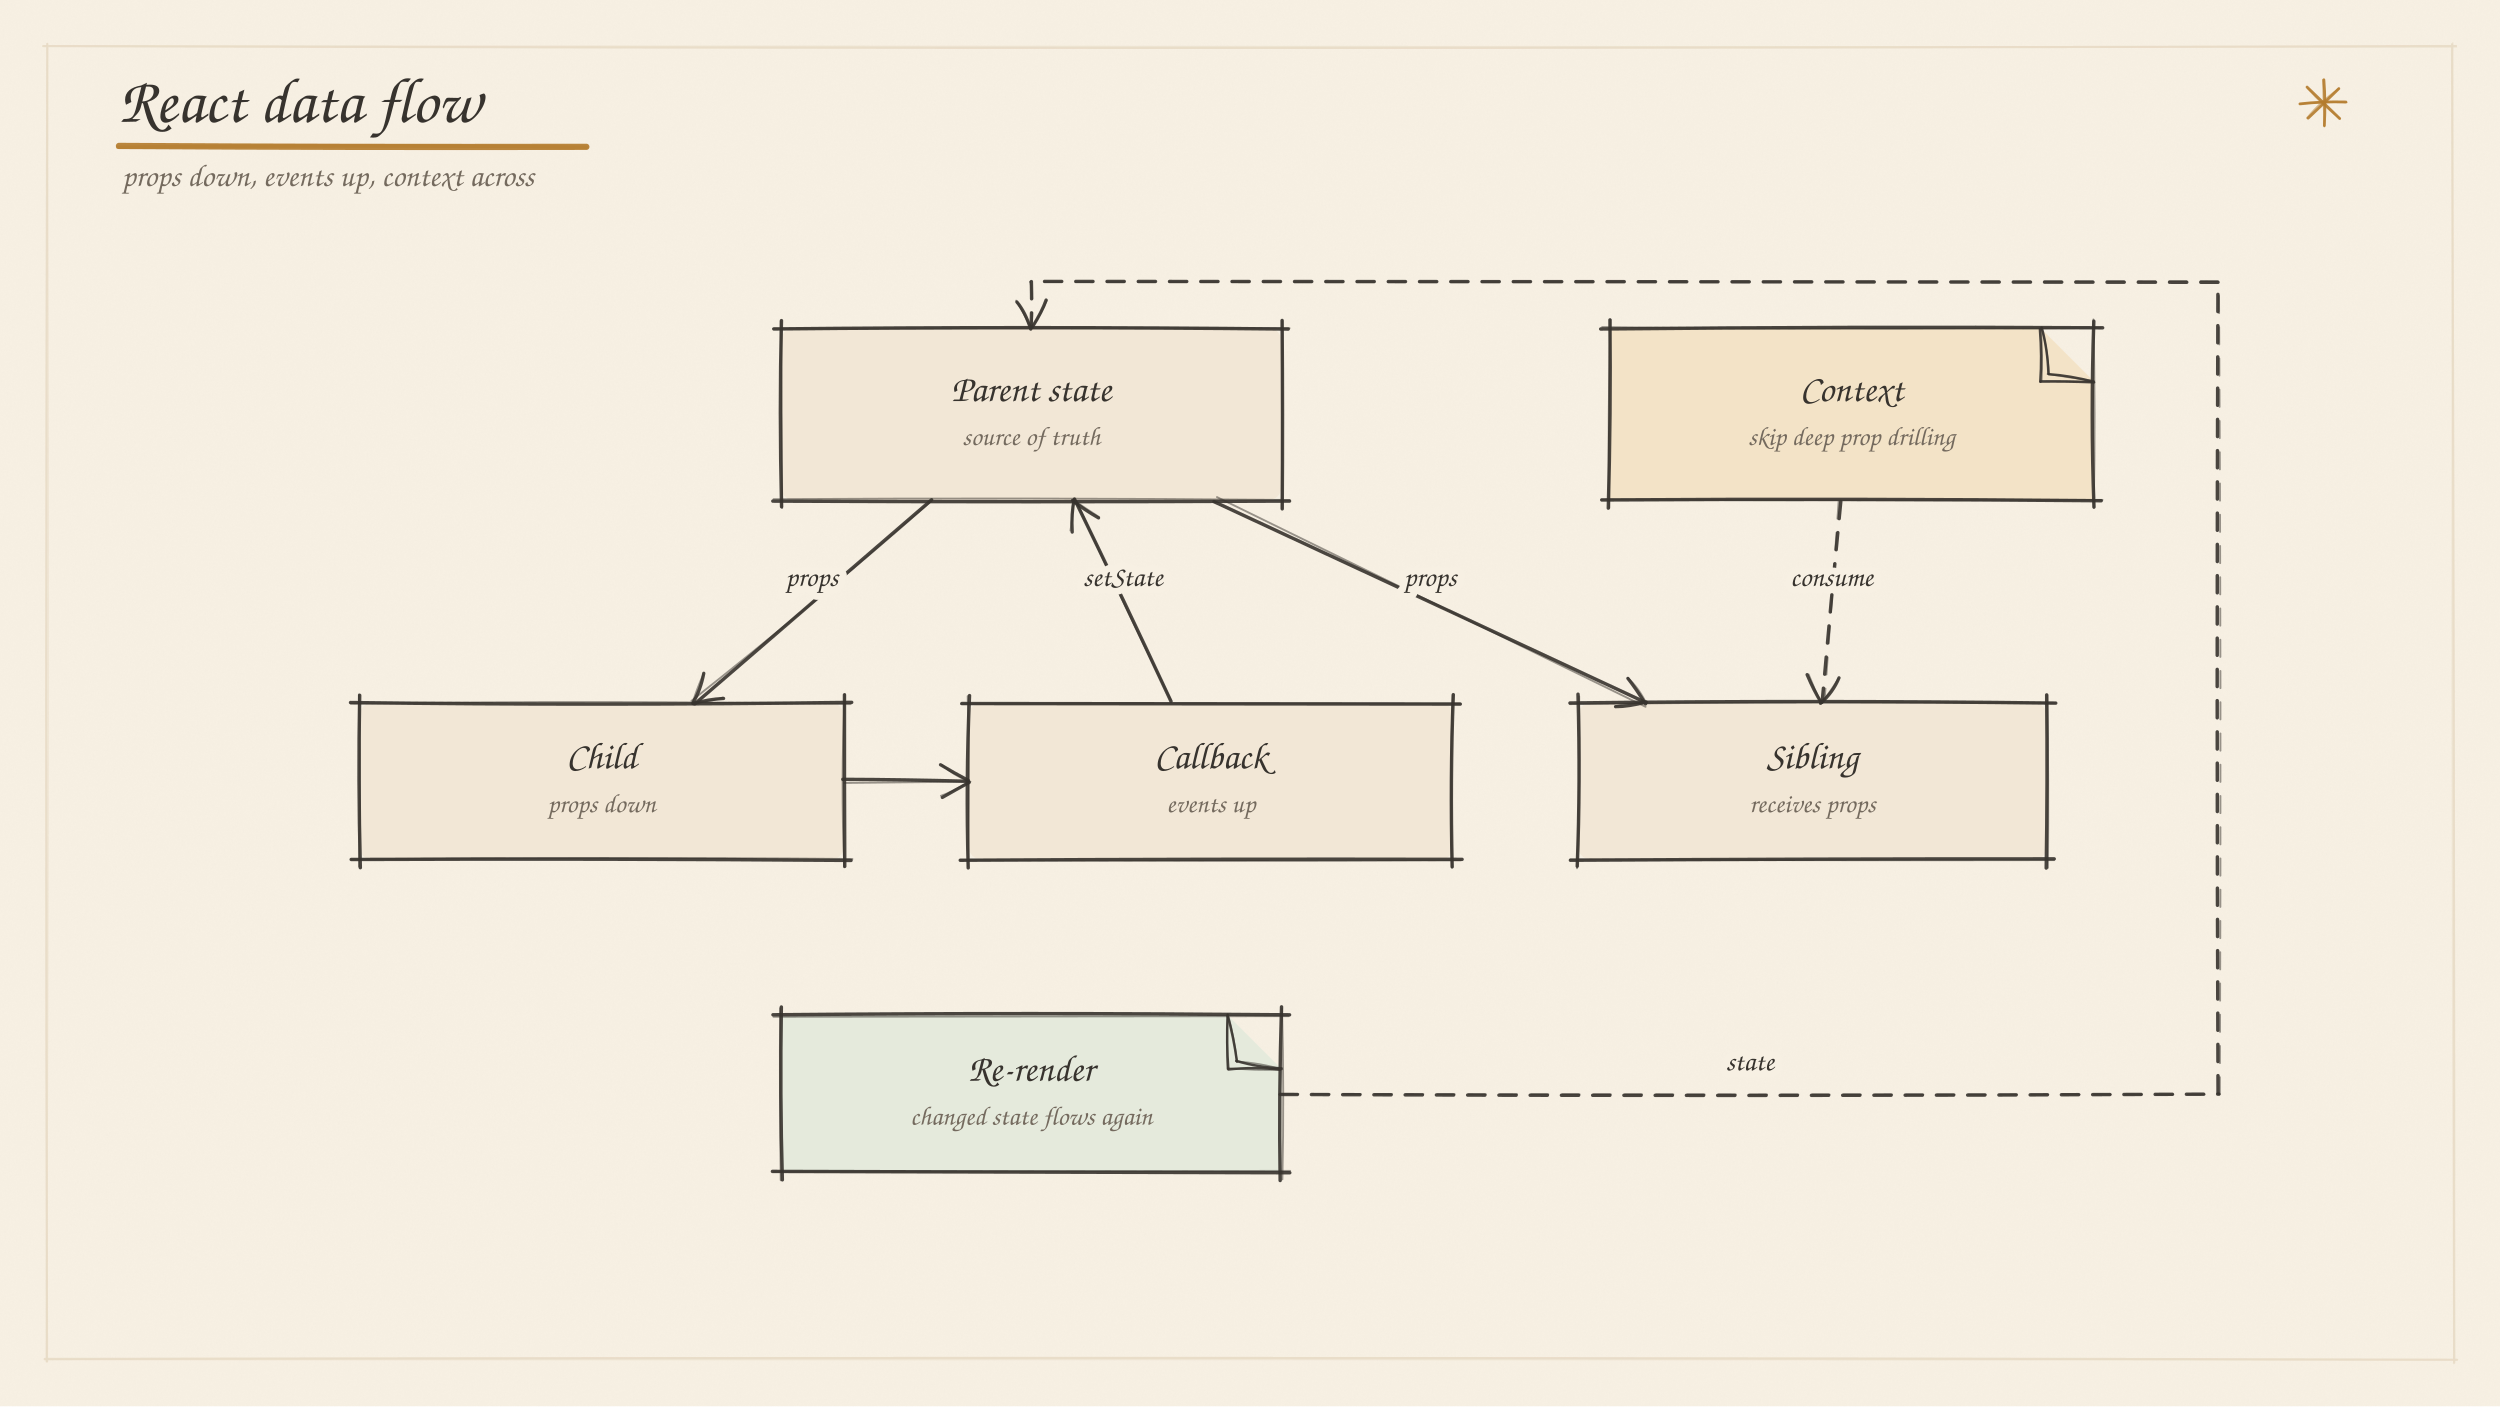
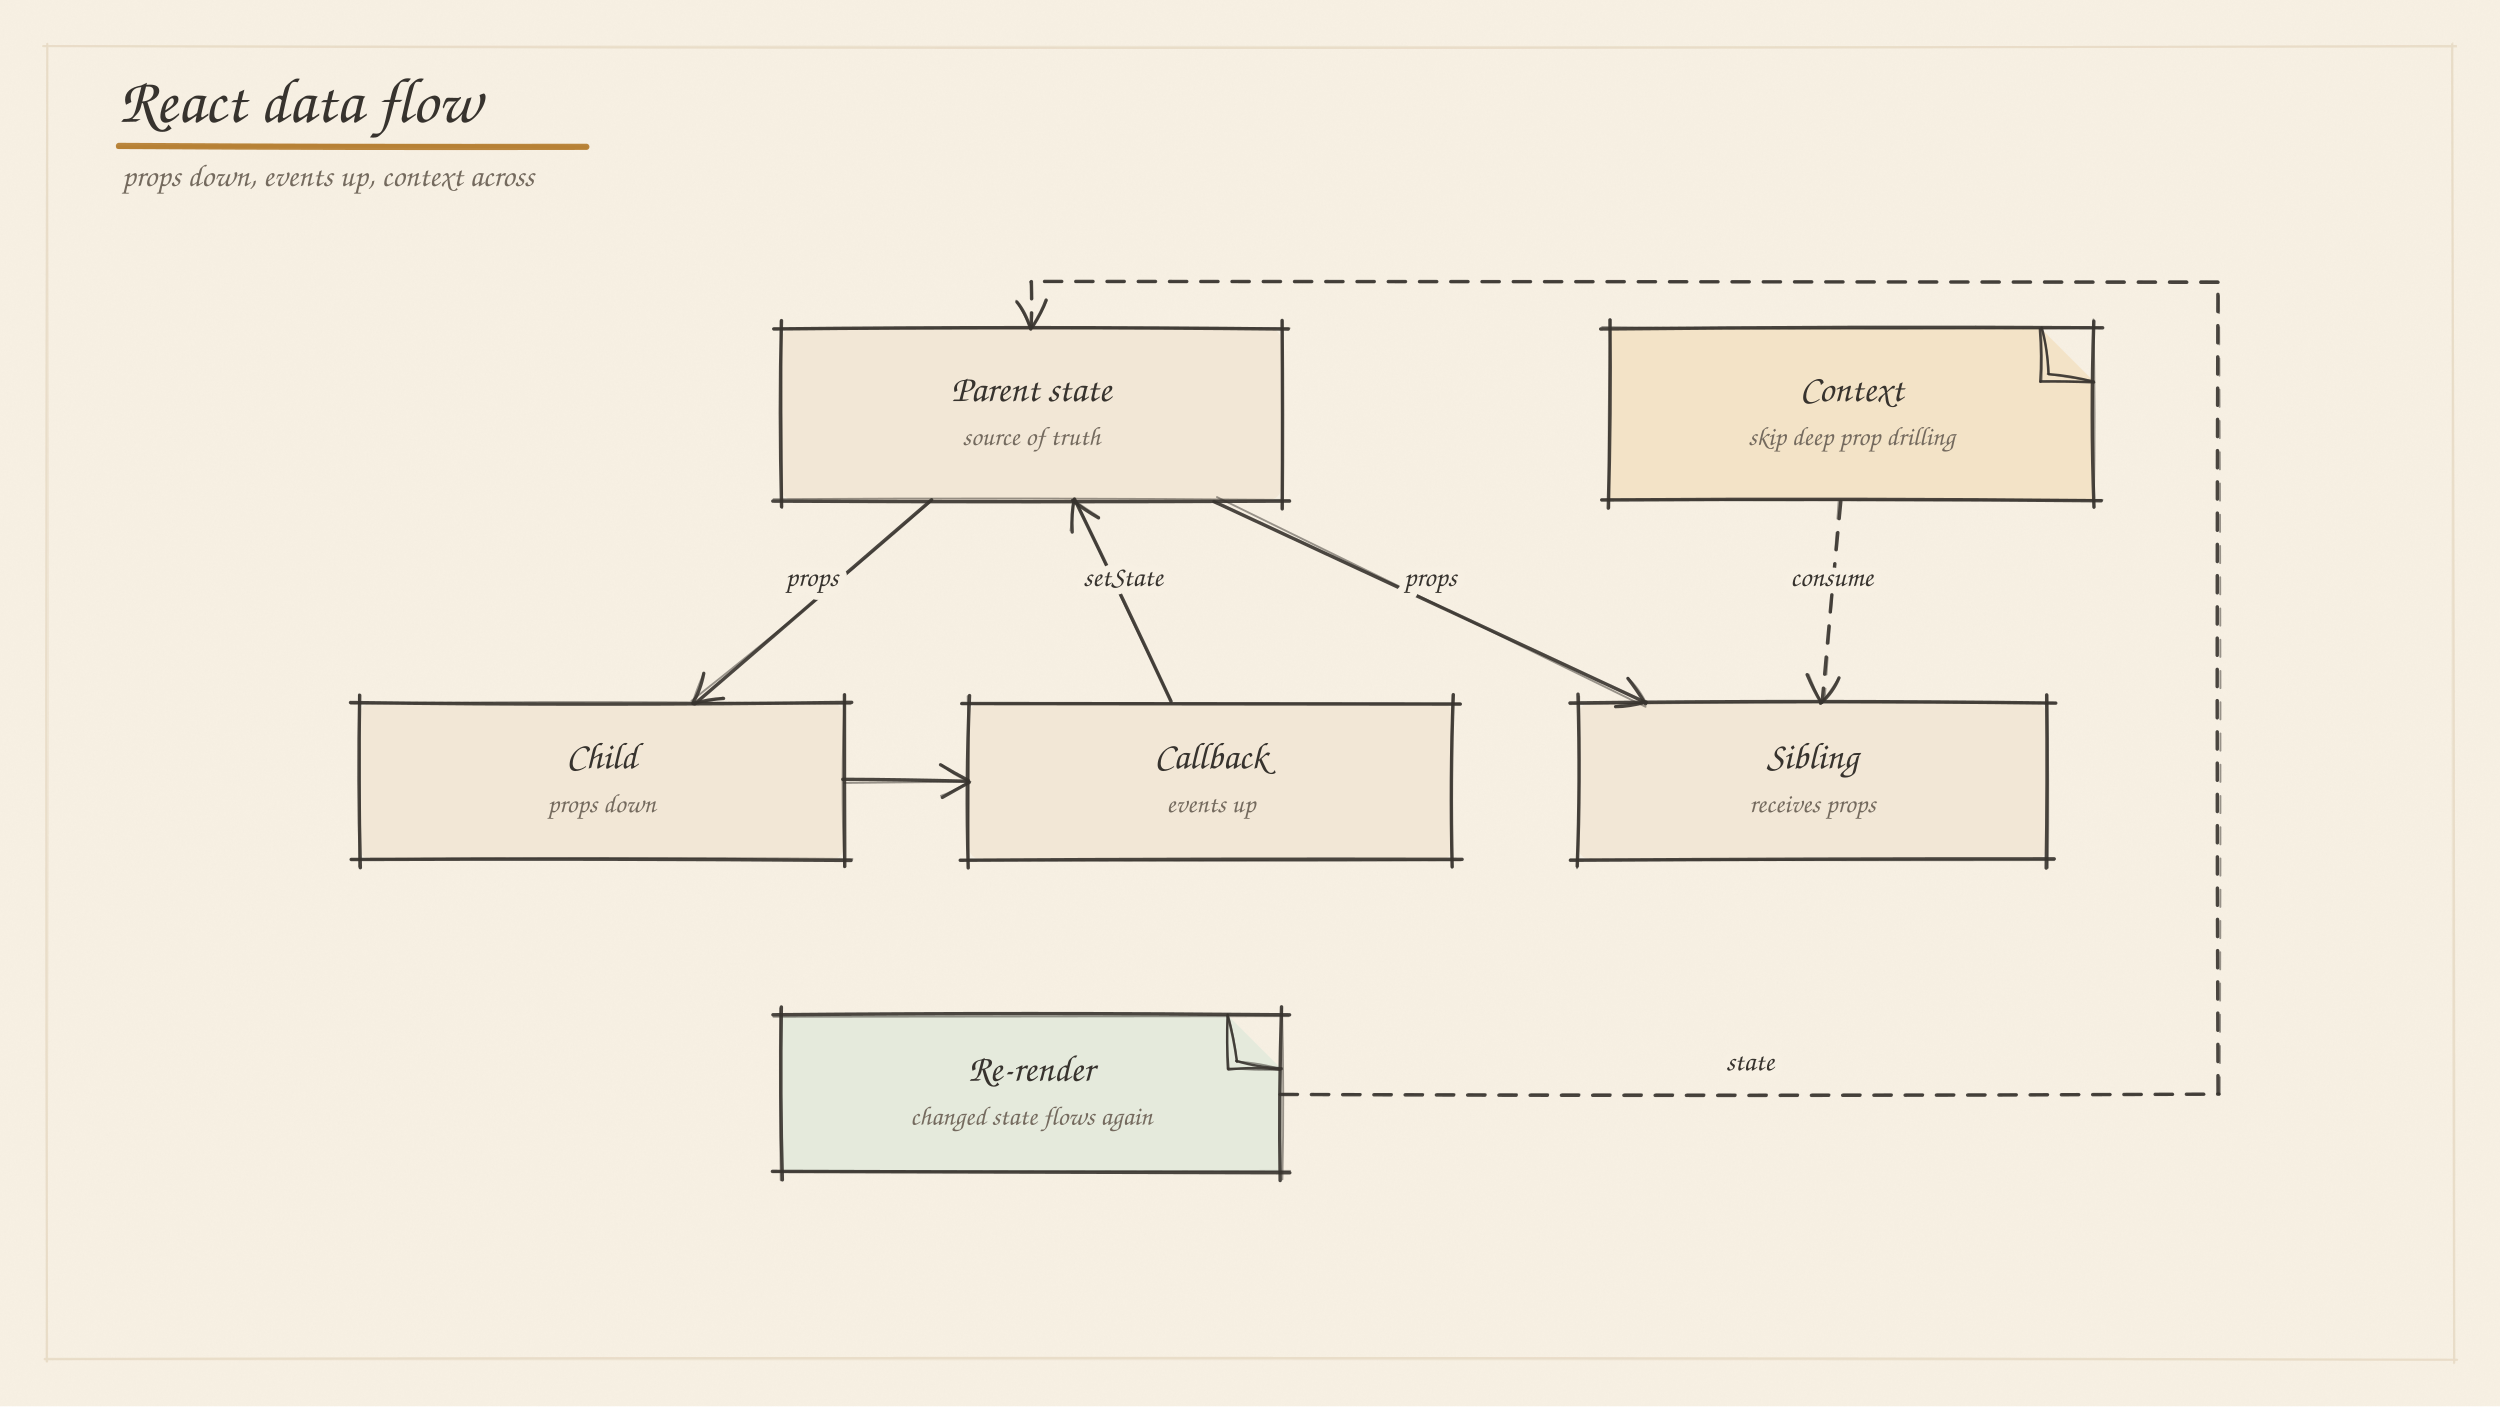
<svg xmlns="http://www.w3.org/2000/svg" width="1600" height="900" viewBox="0 0 1600 900" role="img" aria-label="Hand-drawn React one-way data flow">
  <defs>
    <filter id="paperNoise" x="0" y="0" width="100%" height="100%">
      <feTurbulence type="fractalNoise" baseFrequency="0.82" numOctaves="2" seed="26" stitchTiles="stitch" />
      <feColorMatrix type="saturate" values="0" />
      <feComponentTransfer>
        <feFuncA type="table" tableValues="0 0.18" />
      </feComponentTransfer>
    </filter>
  </defs>
  <rect width="1600" height="900" fill="#f7f0e3" />
  <rect width="1600" height="900" fill="#000" filter="url(#paperNoise)" opacity="0.13" />
  <path d="M 27.64 29.5 Q 799.29 31.89 1571.82 29.44" fill="none" stroke="#e8dbc6" stroke-width="1.4" stroke-linecap="round" opacity="0.9" />
  <path d="M 28.43 29.37 Q 798.52 29.88 1572.04 30.07" fill="none" stroke="#e8dbc6" stroke-width="1" stroke-linecap="round" opacity="0.5" />
  <path d="M 1569.29 28.37 Q 1570.82 451.79 1570.69 872.08" fill="none" stroke="#e8dbc6" stroke-width="1.4" stroke-linecap="round" opacity="0.9" />
  <path d="M 1569.72 27.43 Q 1568.79 452.05 1570.46 872.69" fill="none" stroke="#e8dbc6" stroke-width="1" stroke-linecap="round" opacity="0.5" />
  <path d="M 1572.48 870.24 Q 800.94 868.23 28.66 869.73" fill="none" stroke="#e8dbc6" stroke-width="1.4" stroke-linecap="round" opacity="0.9" />
  <path d="M 1571.81 870.3 Q 800.68 869.89 28.48 870.18" fill="none" stroke="#e8dbc6" stroke-width="1" stroke-linecap="round" opacity="0.5" />
  <path d="M 30.1 871.35 Q 29 449.3 30.27 28.07" fill="none" stroke="#e8dbc6" stroke-width="1.4" stroke-linecap="round" opacity="0.9" />
  <path d="M 29.59 871.46 Q 31.71 449.86 30.28 28.15" fill="none" stroke="#e8dbc6" stroke-width="1" stroke-linecap="round" opacity="0.5" />
  <text x="76" y="78" text-anchor="start" font-family="'Segoe Print','Bradley Hand','Comic Sans MS',cursive" font-size="41" fill="#37332e" font-weight="600">React data flow</text>
  <text x="78" y="119" text-anchor="start" font-family="'Segoe Print','Bradley Hand','Comic Sans MS',cursive" font-size="20" fill="#746a5e">props down, events up, context across</text>
  <path d="M 76.14 93.39 Q 225.31 94.31 375.25 93.97" fill="none" stroke="#b47b2c" stroke-width="4" stroke-linecap="round" opacity="0.9" />
  <path d="M 75.31 94.26 Q 224.68 92.49 375.27 94.25" fill="none" stroke="#b47b2c" stroke-width="2.2" stroke-linecap="round" opacity="0.5" />
-   <path d="M 1471.96 66.49 Q 1485.86 64.87 1501.35 65.27" fill="none" stroke="#b47b2c" stroke-width="1.8" stroke-linecap="round" opacity="0.9" />
-   <path d="M 1472.29 66.47 Q 1488.03 64.92 1501.95 65.57" fill="none" stroke="#b47b2c" stroke-width="1" stroke-linecap="round" opacity="0.5" />
-   <path d="M 1487.27 51.06 Q 1488.38 64.81 1487.6 80.38" fill="none" stroke="#b47b2c" stroke-width="1.8" stroke-linecap="round" opacity="0.9" />
-   <path d="M 1486.61 51.17 Q 1486.94 65.74 1487.59 81.08" fill="none" stroke="#b47b2c" stroke-width="1" stroke-linecap="round" opacity="0.5" />
-   <path d="M 1476.52 55.73 Q 1485.29 64.07 1497.39 75.88" fill="none" stroke="#b47b2c" stroke-width="1.8" stroke-linecap="round" opacity="0.9" />
-   <path d="M 1476.99 56.66 Q 1486.64 67.75 1497.38 75.71" fill="none" stroke="#b47b2c" stroke-width="1" stroke-linecap="round" opacity="0.5" />
-   <path d="M 1496.85 56.71 Q 1486.2 67.13 1477.19 75.62" fill="none" stroke="#b47b2c" stroke-width="1.8" stroke-linecap="round" opacity="0.9" />
-   <path d="M 1496.92 56.69 Q 1485.26 64.84 1476.42 75.49" fill="none" stroke="#b47b2c" stroke-width="1" stroke-linecap="round" opacity="0.5" />
  <rect x="500" y="210" width="320" height="110" rx="8" fill="#f1e7d5" opacity="0.96" />
  <rect x="230" y="450" width="310" height="100" rx="8" fill="#f1e7d5" opacity="0.96" />
  <rect x="620" y="450" width="310" height="100" rx="8" fill="#f1e7d5" opacity="0.96" />
  <rect x="1010" y="450" width="300" height="100" rx="8" fill="#f1e7d5" opacity="0.96" />
  <path d="M 1030 210 H 1306 L 1340 244 V 320 H 1030 Z" fill="#f2e3c6" opacity="0.96" />
  <path d="M 500 650 H 786 L 820 684 V 750 H 500 Z" fill="#e4eadc" opacity="0.96" />
  <path d="M 596.23 319.88 Q 520.23 385.31 444.71 450.43" fill="none" stroke="#37332e" stroke-width="2.2" stroke-linecap="round" opacity="0.9" />
  <path d="M 594.71 321.91 Q 521.88 385.86 442.51 448.54" fill="none" stroke="#37332e" stroke-width="1.21" stroke-linecap="round" opacity="0.5" />
  <path d="M 450.42 430.9 Q 448.38 441.71 443.38 450.04" fill="none" stroke="#37332e" stroke-width="2.1" stroke-linecap="round" opacity="0.9" />
  <path d="M 450.12 431.55 Q 445.92 441 443.35 449.43" fill="none" stroke="#37332e" stroke-width="1.155" stroke-linecap="round" opacity="0.5" />
  <path d="M 463.1 447.01 Q 452.97 447.5 443.76 450.35" fill="none" stroke="#37332e" stroke-width="2.1" stroke-linecap="round" opacity="0.9" />
  <path d="M 462.69 446.33 Q 454.22 449.47 443.92 449.31" fill="none" stroke="#37332e" stroke-width="1.155" stroke-linecap="round" opacity="0.5" />
  <text x="519.57" y="375" text-anchor="middle" font-family="'Segoe Print','Bradley Hand','Comic Sans MS',cursive" font-size="18" fill="#37332e" stroke="#f7f0e3" stroke-width="9" stroke-linejoin="round" paint-order="stroke">props</text>
  <path d="M 539.41 498.78 Q 579.4 498.93 619.16 500.01" fill="none" stroke="#37332e" stroke-width="2.2" stroke-linecap="round" opacity="0.9" />
  <path d="M 540.37 501.1 Q 577.73 500.67 621.07 500.23" fill="none" stroke="#37332e" stroke-width="1.21" stroke-linecap="round" opacity="0.5" />
  <path d="M 603.1 510.37 Q 611.38 505.61 620.33 500.73" fill="none" stroke="#37332e" stroke-width="2.1" stroke-linecap="round" opacity="0.9" />
  <path d="M 602.14 509.33 Q 609.38 506.83 619.86 500.52" fill="none" stroke="#37332e" stroke-width="1.155" stroke-linecap="round" opacity="0.5" />
  <path d="M 601.92 489.43 Q 610 494.32 619.73 499.48" fill="none" stroke="#37332e" stroke-width="2.1" stroke-linecap="round" opacity="0.9" />
  <path d="M 602.85 489.5 Q 609.81 495.98 620.41 500.15" fill="none" stroke="#37332e" stroke-width="1.155" stroke-linecap="round" opacity="0.5" />
  <path d="M 749.45 448.88 Q 719.55 384.73 687.67 319.4" fill="none" stroke="#37332e" stroke-width="2.2" stroke-linecap="round" opacity="0.9" />
  <path d="M 749.25 447.92 Q 717.34 383.02 688.79 320.78" fill="none" stroke="#37332e" stroke-width="1.21" stroke-linecap="round" opacity="0.5" />
  <path d="M 703.06 331.47 Q 693.75 326.15 686.42 320.25" fill="none" stroke="#37332e" stroke-width="2.1" stroke-linecap="round" opacity="0.9" />
  <path d="M 703.5 330.95 Q 694.51 325.15 686.93 319.97" fill="none" stroke="#37332e" stroke-width="1.155" stroke-linecap="round" opacity="0.5" />
  <path d="M 686.22 340.54 Q 685.54 328.32 687.53 319.73" fill="none" stroke="#37332e" stroke-width="2.1" stroke-linecap="round" opacity="0.9" />
  <path d="M 685.06 339.58 Q 686.76 329.35 686.81 320.36" fill="none" stroke="#37332e" stroke-width="1.155" stroke-linecap="round" opacity="0.5" />
  <text x="718.72" y="375" text-anchor="middle" font-family="'Segoe Print','Bradley Hand','Comic Sans MS',cursive" font-size="18" fill="#37332e" stroke="#f7f0e3" stroke-width="9" stroke-linejoin="round" paint-order="stroke">setState</text>
  <path d="M 776.91 321.03 Q 915.71 385.48 1053.34 449.66" fill="none" stroke="#37332e" stroke-width="2.2" stroke-linecap="round" opacity="0.9" />
  <path d="M 778.86 318.13 Q 917.11 385.96 1053.16 452.34" fill="none" stroke="#37332e" stroke-width="1.21" stroke-linecap="round" opacity="0.5" />
  <path d="M 1033.96 452.27 Q 1042.16 452.28 1053.62 449.3" fill="none" stroke="#37332e" stroke-width="2.1" stroke-linecap="round" opacity="0.9" />
  <path d="M 1033.65 452.16 Q 1044.45 449.05 1054.05 450.02" fill="none" stroke="#37332e" stroke-width="1.155" stroke-linecap="round" opacity="0.5" />
  <path d="M 1041.84 434.17 Q 1046.68 440.25 1053.16 450.54" fill="none" stroke="#37332e" stroke-width="2.1" stroke-linecap="round" opacity="0.9" />
  <path d="M 1041.83 433.85 Q 1049.05 440.55 1053.73 450.28" fill="none" stroke="#37332e" stroke-width="1.155" stroke-linecap="round" opacity="0.5" />
  <text x="915.32" y="375" text-anchor="middle" font-family="'Segoe Print','Bradley Hand','Comic Sans MS',cursive" font-size="18" fill="#37332e" stroke="#f7f0e3" stroke-width="9" stroke-linejoin="round" paint-order="stroke">props</text>
  <path d="M 1178.11 320.96 Q 1171.75 385.52 1166.19 449.28" fill="none" stroke="#37332e" stroke-width="2.2" stroke-linecap="round" opacity="0.9" stroke-dasharray="11 9" />
  <path d="M 1176.71 321 Q 1172.49 383.46 1167.78 447.87" fill="none" stroke="#37332e" stroke-width="1.21" stroke-linecap="round" opacity="0.5" stroke-dasharray="11 9" />
  <path d="M 1156.54 431.77 Q 1160.97 442.18 1165.54 449.55" fill="none" stroke="#37332e" stroke-width="2.1" stroke-linecap="round" opacity="0.9" />
  <path d="M 1157.56 431.63 Q 1160.71 439.54 1165.25 449.57" fill="none" stroke="#37332e" stroke-width="1.155" stroke-linecap="round" opacity="0.5" />
  <path d="M 1176.96 433.81 Q 1173.06 443.27 1165.13 450.14" fill="none" stroke="#37332e" stroke-width="2.1" stroke-linecap="round" opacity="0.9" />
  <path d="M 1176.7 434.23 Q 1172.67 440.61 1165.72 450.15" fill="none" stroke="#37332e" stroke-width="1.155" stroke-linecap="round" opacity="0.5" />
  <text x="1172.23" y="375" text-anchor="middle" font-family="'Segoe Print','Bradley Hand','Comic Sans MS',cursive" font-size="18" fill="#37332e" stroke="#f7f0e3" stroke-width="9" stroke-linejoin="round" paint-order="stroke">consume</text>
  <path d="M 819.31 700.44 Q 1118.59 701.82 1420.05 700.23" fill="none" stroke="#37332e" stroke-width="2.2" stroke-linecap="round" opacity="0.9" stroke-dasharray="11 9" />
  <path d="M 819.95 700.14 Q 1120.79 700.6 1420.32 700.47" fill="none" stroke="#37332e" stroke-width="1.21" stroke-linecap="round" opacity="0.5" stroke-dasharray="11 9" />
  <path d="M 1419.54 699.4 Q 1418.49 441.01 1419.49 179.51" fill="none" stroke="#37332e" stroke-width="2.2" stroke-linecap="round" opacity="0.9" stroke-dasharray="11 9" />
  <path d="M 1420.7 700.42 Q 1421.76 438.46 1420.14 180.73" fill="none" stroke="#37332e" stroke-width="1.21" stroke-linecap="round" opacity="0.5" stroke-dasharray="11 9" />
  <path d="M 1419.51 180.67 Q 1041.4 180.17 659.93 180.11" fill="none" stroke="#37332e" stroke-width="2.2" stroke-linecap="round" opacity="0.9" stroke-dasharray="11 9" />
  <path d="M 1419.34 179.94 Q 1039.96 180.79 659.31 180.46" fill="none" stroke="#37332e" stroke-width="1.21" stroke-linecap="round" opacity="0.5" stroke-dasharray="11 9" />
  <path d="M 660.08 180.23 Q 660.48 197.08 659.89 209.32" fill="none" stroke="#37332e" stroke-width="2.2" stroke-linecap="round" opacity="0.9" stroke-dasharray="11 9" />
  <path d="M 659.43 180.25 Q 661.81 193.72 659.96 209.95" fill="none" stroke="#37332e" stroke-width="1.21" stroke-linecap="round" opacity="0.5" stroke-dasharray="11 9" />
  <path d="M 650.81 193.28 Q 656.11 199.6 659.67 210.63" fill="none" stroke="#37332e" stroke-width="2.1" stroke-linecap="round" opacity="0.9" />
  <path d="M 650.32 192.37 Q 655.63 200.75 659.59 209.99" fill="none" stroke="#37332e" stroke-width="1.155" stroke-linecap="round" opacity="0.5" />
  <path d="M 669.51 192.02 Q 666.98 199.39 660.5 209.62" fill="none" stroke="#37332e" stroke-width="2.1" stroke-linecap="round" opacity="0.9" />
  <path d="M 670.01 192.37 Q 666.57 200.15 660.47 209.57" fill="none" stroke="#37332e" stroke-width="1.155" stroke-linecap="round" opacity="0.5" />
  <text x="1120" y="685" text-anchor="middle" font-family="'Segoe Print','Bradley Hand','Comic Sans MS',cursive" font-size="18" fill="#37332e" stroke="#f7f0e3" stroke-width="9" stroke-linejoin="round" paint-order="stroke">state</text>
  <path d="M 495.26 210.53 Q 659.67 208.84 824.45 210.6" fill="none" stroke="#37332e" stroke-width="2.2" stroke-linecap="round" opacity="0.9" />
  <path d="M 494.73 210.35 Q 661.53 209.95 825.33 210.03" fill="none" stroke="#37332e" stroke-width="1.21" stroke-linecap="round" opacity="0.5" />
  <path d="M 820.55 205.1 Q 821.03 266.07 820.63 325.67" fill="none" stroke="#37332e" stroke-width="2.2" stroke-linecap="round" opacity="0.9" />
  <path d="M 820.66 205.56 Q 820.73 266.29 820.34 325.44" fill="none" stroke="#37332e" stroke-width="1.21" stroke-linecap="round" opacity="0.5" />
  <path d="M 825.3 320.7 Q 660.05 321.51 494.61 320.71" fill="none" stroke="#37332e" stroke-width="2.2" stroke-linecap="round" opacity="0.9" />
  <path d="M 825.38 319.98 Q 660.9 318.42 495.08 319.47" fill="none" stroke="#37332e" stroke-width="1.21" stroke-linecap="round" opacity="0.5" />
  <path d="M 500.2 324.32 Q 498.71 263.22 500.13 205.19" fill="none" stroke="#37332e" stroke-width="2.2" stroke-linecap="round" opacity="0.9" />
  <path d="M 500.57 325.18 Q 500.52 265.26 499.66 205.55" fill="none" stroke="#37332e" stroke-width="1.21" stroke-linecap="round" opacity="0.5" />
  <text x="660" y="256.72" text-anchor="middle" font-family="'Segoe Print','Bradley Hand','Comic Sans MS',cursive" font-size="24" fill="#37332e">Parent state</text>
  <text x="660" y="284.8" text-anchor="middle" font-family="'Segoe Print','Bradley Hand','Comic Sans MS',cursive" font-size="17" fill="#746a5e">source of truth</text>
  <path d="M 224.34 449.63 Q 383.31 451.69 545.08 449.51" fill="none" stroke="#37332e" stroke-width="2.2" stroke-linecap="round" opacity="0.9" />
  <path d="M 224.54 450.36 Q 385.37 448.13 544.39 450.65" fill="none" stroke="#37332e" stroke-width="1.21" stroke-linecap="round" opacity="0.5" />
  <path d="M 540.46 444.69 Q 540.38 499.1 540.64 554.49" fill="none" stroke="#37332e" stroke-width="2.2" stroke-linecap="round" opacity="0.9" />
  <path d="M 540.68 444.27 Q 538.03 499.42 540.32 555.08" fill="none" stroke="#37332e" stroke-width="1.21" stroke-linecap="round" opacity="0.5" />
  <path d="M 544.66 550.67 Q 383.15 549.4 224.76 550.06" fill="none" stroke="#37332e" stroke-width="2.2" stroke-linecap="round" opacity="0.9" />
  <path d="M 545.57 549.76 Q 383.26 548.3 224.84 550.06" fill="none" stroke="#37332e" stroke-width="1.21" stroke-linecap="round" opacity="0.5" />
  <path d="M 230.61 555.32 Q 229.17 499.2 230.19 445" fill="none" stroke="#37332e" stroke-width="2.2" stroke-linecap="round" opacity="0.9" />
  <path d="M 229.73 554.62 Q 231.11 499.35 229.69 444.44" fill="none" stroke="#37332e" stroke-width="1.21" stroke-linecap="round" opacity="0.5" />
  <text x="385" y="491.72" text-anchor="middle" font-family="'Segoe Print','Bradley Hand','Comic Sans MS',cursive" font-size="24" fill="#37332e">Child</text>
  <text x="385" y="519.8" text-anchor="middle" font-family="'Segoe Print','Bradley Hand','Comic Sans MS',cursive" font-size="17" fill="#746a5e">props down</text>
  <path d="M 615.57 450.27 Q 773.85 450.42 934.58 450.61" fill="none" stroke="#37332e" stroke-width="2.2" stroke-linecap="round" opacity="0.9" />
  <path d="M 615.1 450.56 Q 773.35 449.88 934.46 450.34" fill="none" stroke="#37332e" stroke-width="1.21" stroke-linecap="round" opacity="0.5" />
  <path d="M 930.11 444.59 Q 928.05 498.09 929.39 554.76" fill="none" stroke="#37332e" stroke-width="2.2" stroke-linecap="round" opacity="0.9" />
  <path d="M 929.74 444.91 Q 927.91 500.91 929.25 555.28" fill="none" stroke="#37332e" stroke-width="1.21" stroke-linecap="round" opacity="0.5" />
  <path d="M 935.73 549.99 Q 775.67 549.62 614.56 550.57" fill="none" stroke="#37332e" stroke-width="2.2" stroke-linecap="round" opacity="0.9" />
  <path d="M 934.9 550.6 Q 775.21 551.61 614.58 550.32" fill="none" stroke="#37332e" stroke-width="1.21" stroke-linecap="round" opacity="0.5" />
  <path d="M 619.65 555.45 Q 618.11 499.23 620.49 445.18" fill="none" stroke="#37332e" stroke-width="2.2" stroke-linecap="round" opacity="0.9" />
  <path d="M 619.48 554.61 Q 620.99 502.09 619.3 445.56" fill="none" stroke="#37332e" stroke-width="1.21" stroke-linecap="round" opacity="0.5" />
  <text x="775" y="491.72" text-anchor="middle" font-family="'Segoe Print','Bradley Hand','Comic Sans MS',cursive" font-size="24" fill="#37332e">Callback</text>
  <text x="775" y="519.8" text-anchor="middle" font-family="'Segoe Print','Bradley Hand','Comic Sans MS',cursive" font-size="17" fill="#746a5e">events up</text>
  <path d="M 1004.77 449.92 Q 1158.4 448.05 1315.67 449.99" fill="none" stroke="#37332e" stroke-width="2.2" stroke-linecap="round" opacity="0.9" />
  <path d="M 1004.69 450.63 Q 1160.29 448.82 1315.2 449.93" fill="none" stroke="#37332e" stroke-width="1.21" stroke-linecap="round" opacity="0.5" />
  <path d="M 1309.87 444.73 Q 1310.47 501.08 1309.57 555.55" fill="none" stroke="#37332e" stroke-width="2.2" stroke-linecap="round" opacity="0.9" />
  <path d="M 1310.29 444.88 Q 1311.17 498.78 1310.71 555.38" fill="none" stroke="#37332e" stroke-width="1.21" stroke-linecap="round" opacity="0.5" />
  <path d="M 1314.7 549.68 Q 1160.97 549.64 1005.07 550.56" fill="none" stroke="#37332e" stroke-width="2.2" stroke-linecap="round" opacity="0.9" />
  <path d="M 1314.58 550.48 Q 1161.94 550.81 1005.01 550.03" fill="none" stroke="#37332e" stroke-width="1.21" stroke-linecap="round" opacity="0.5" />
  <path d="M 1009.43 554.37 Q 1011.5 501.31 1009.92 444.29" fill="none" stroke="#37332e" stroke-width="2.2" stroke-linecap="round" opacity="0.9" />
  <path d="M 1009.29 555.71 Q 1011.38 499.25 1010.68 445.66" fill="none" stroke="#37332e" stroke-width="1.21" stroke-linecap="round" opacity="0.5" />
  <text x="1160" y="491.72" text-anchor="middle" font-family="'Segoe Print','Bradley Hand','Comic Sans MS',cursive" font-size="24" fill="#37332e">Sibling</text>
  <text x="1160" y="519.8" text-anchor="middle" font-family="'Segoe Print','Bradley Hand','Comic Sans MS',cursive" font-size="17" fill="#746a5e">receives props</text>
  <path d="M 1024.44 210.56 Q 1183.34 208.91 1345.69 209.79" fill="none" stroke="#37332e" stroke-width="2.2" stroke-linecap="round" opacity="0.9" />
  <path d="M 1025.38 209.31 Q 1185.35 211.22 1344.43 209.86" fill="none" stroke="#37332e" stroke-width="1.21" stroke-linecap="round" opacity="0.5" />
  <path d="M 1340.04 205.59 Q 1337.98 266.04 1340.15 324.5" fill="none" stroke="#37332e" stroke-width="2.2" stroke-linecap="round" opacity="0.9" />
  <path d="M 1339.77 204.44 Q 1341.2 264.87 1340.01 325.1" fill="none" stroke="#37332e" stroke-width="1.21" stroke-linecap="round" opacity="0.5" />
  <path d="M 1344.77 320.47 Q 1183.78 318.96 1025.15 319.98" fill="none" stroke="#37332e" stroke-width="2.2" stroke-linecap="round" opacity="0.9" />
  <path d="M 1345.61 319.93 Q 1186.6 320.65 1024.7 319.69" fill="none" stroke="#37332e" stroke-width="1.21" stroke-linecap="round" opacity="0.5" />
  <path d="M 1029.31 325.2 Q 1030.95 265.15 1030.38 204.75" fill="none" stroke="#37332e" stroke-width="2.2" stroke-linecap="round" opacity="0.9" />
  <path d="M 1029.99 324.99 Q 1028.84 265.16 1030.73 204.55" fill="none" stroke="#37332e" stroke-width="1.21" stroke-linecap="round" opacity="0.5" />
  <path d="M 1306.74 209.8 Q 1310.48 223.48 1310.98 239.17" fill="none" stroke="#37332e" stroke-width="1.6" stroke-linecap="round" opacity="0.9" />
  <path d="M 1306.68 210.41 Q 1310.53 223.73 1311.42 239.32" fill="none" stroke="#37332e" stroke-width="1" stroke-linecap="round" opacity="0.5" />
  <path d="M 1311.23 239.49 Q 1324.74 240.39 1339.72 244.28" fill="none" stroke="#37332e" stroke-width="1.6" stroke-linecap="round" opacity="0.9" />
  <path d="M 1310.35 239.37 Q 1323.44 241.64 1340.28 243.86" fill="none" stroke="#37332e" stroke-width="1" stroke-linecap="round" opacity="0.5" />
  <path d="M 1305.54 210.69 Q 1306.93 228.2 1305.79 244.28" fill="none" stroke="#37332e" stroke-width="1.6" stroke-linecap="round" opacity="0.9" />
  <path d="M 1306.24 209.64 Q 1307.54 228.64 1306.72 243.92" fill="none" stroke="#37332e" stroke-width="1" stroke-linecap="round" opacity="0.5" />
  <path d="M 1306.01 244.22 Q 1321.44 243.98 1340.2 244.69" fill="none" stroke="#37332e" stroke-width="1.6" stroke-linecap="round" opacity="0.9" />
  <path d="M 1305.99 243.69 Q 1323.98 243.7 1339.65 244.49" fill="none" stroke="#37332e" stroke-width="1" stroke-linecap="round" opacity="0.5" />
  <text x="1185" y="256.72" text-anchor="middle" font-family="'Segoe Print','Bradley Hand','Comic Sans MS',cursive" font-size="24" fill="#37332e">Context</text>
  <text x="1185" y="284.8" text-anchor="middle" font-family="'Segoe Print','Bradley Hand','Comic Sans MS',cursive" font-size="17" fill="#746a5e">skip deep prop drilling</text>
  <path d="M 494.69 649.46 Q 659.22 647.95 825.32 649.49" fill="none" stroke="#37332e" stroke-width="2.2" stroke-linecap="round" opacity="0.9" />
  <path d="M 495.02 650.74 Q 657.97 650.62 824.7 650.35" fill="none" stroke="#37332e" stroke-width="1.21" stroke-linecap="round" opacity="0.5" />
  <path d="M 820.18 644.39 Q 818.43 701.78 819.3 755.53" fill="none" stroke="#37332e" stroke-width="2.2" stroke-linecap="round" opacity="0.9" />
  <path d="M 820.5 645.45 Q 821.93 699 820.73 754.77" fill="none" stroke="#37332e" stroke-width="1.21" stroke-linecap="round" opacity="0.5" />
  <path d="M 825.46 750.56 Q 660.37 750.15 494.35 749.7" fill="none" stroke="#37332e" stroke-width="2.2" stroke-linecap="round" opacity="0.9" />
  <path d="M 825.66 749.35 Q 658.64 749.55 495.18 749.92" fill="none" stroke="#37332e" stroke-width="1.21" stroke-linecap="round" opacity="0.5" />
  <path d="M 500.7 755.09 Q 499.14 700.8 500.07 644.48" fill="none" stroke="#37332e" stroke-width="2.2" stroke-linecap="round" opacity="0.9" />
  <path d="M 499.65 755.37 Q 498.87 698.48 499.26 645.28" fill="none" stroke="#37332e" stroke-width="1.21" stroke-linecap="round" opacity="0.5" />
  <path d="M 785.71 650.07 Q 789.48 663.46 791.65 679.32" fill="none" stroke="#37332e" stroke-width="1.6" stroke-linecap="round" opacity="0.9" />
  <path d="M 786.33 650.59 Q 790.24 665.11 791.62 679.6" fill="none" stroke="#37332e" stroke-width="1" stroke-linecap="round" opacity="0.5" />
  <path d="M 791.23 679 Q 806.04 683.27 820.17 683.72" fill="none" stroke="#37332e" stroke-width="1.6" stroke-linecap="round" opacity="0.9" />
  <path d="M 791.26 679.23 Q 807.13 680.36 820.72 684.4" fill="none" stroke="#37332e" stroke-width="1" stroke-linecap="round" opacity="0.5" />
  <path d="M 785.67 649.38 Q 784.92 668.1 786.11 684" fill="none" stroke="#37332e" stroke-width="1.6" stroke-linecap="round" opacity="0.9" />
  <path d="M 785.75 649.67 Q 784.88 666.37 785.4 684.08" fill="none" stroke="#37332e" stroke-width="1" stroke-linecap="round" opacity="0.5" />
  <path d="M 786.18 684.46 Q 802.61 682.67 819.28 684.62" fill="none" stroke="#37332e" stroke-width="1.6" stroke-linecap="round" opacity="0.9" />
  <path d="M 785.75 683.49 Q 804.02 685.45 819.99 684.55" fill="none" stroke="#37332e" stroke-width="1" stroke-linecap="round" opacity="0.5" />
  <text x="660" y="691.72" text-anchor="middle" font-family="'Segoe Print','Bradley Hand','Comic Sans MS',cursive" font-size="24" fill="#37332e">Re-render</text>
  <text x="660" y="719.8" text-anchor="middle" font-family="'Segoe Print','Bradley Hand','Comic Sans MS',cursive" font-size="17" fill="#746a5e">changed state flows again</text>
</svg>
